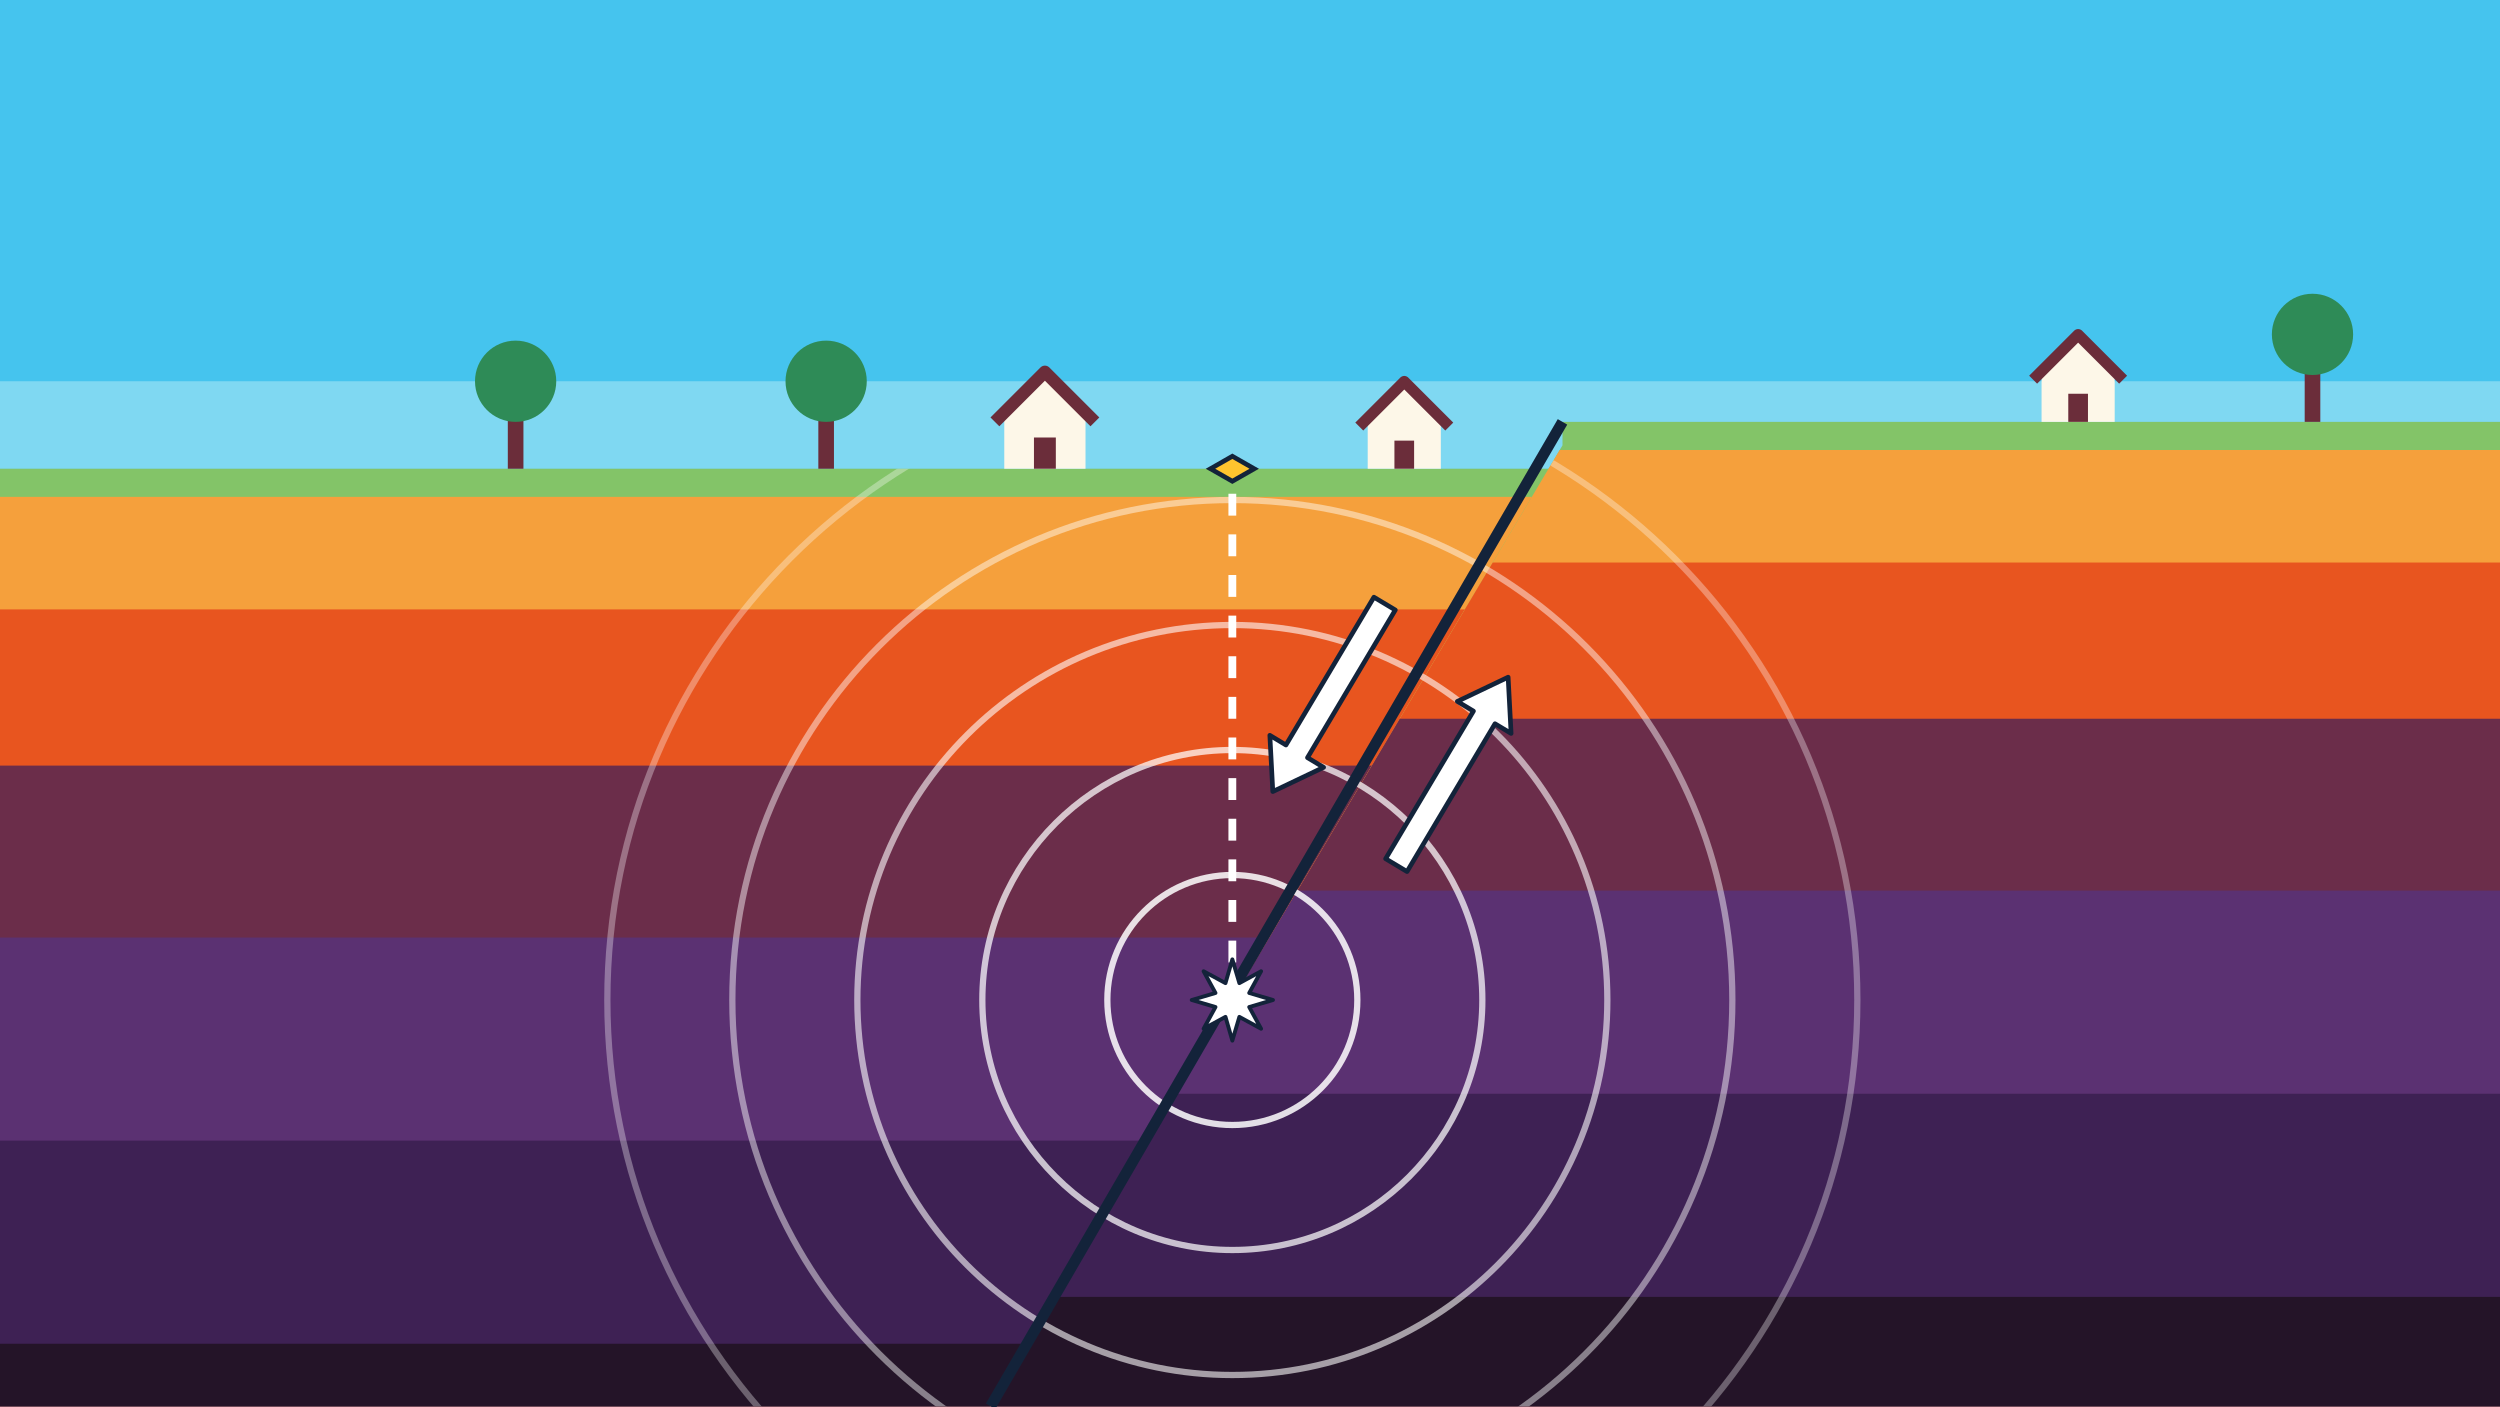
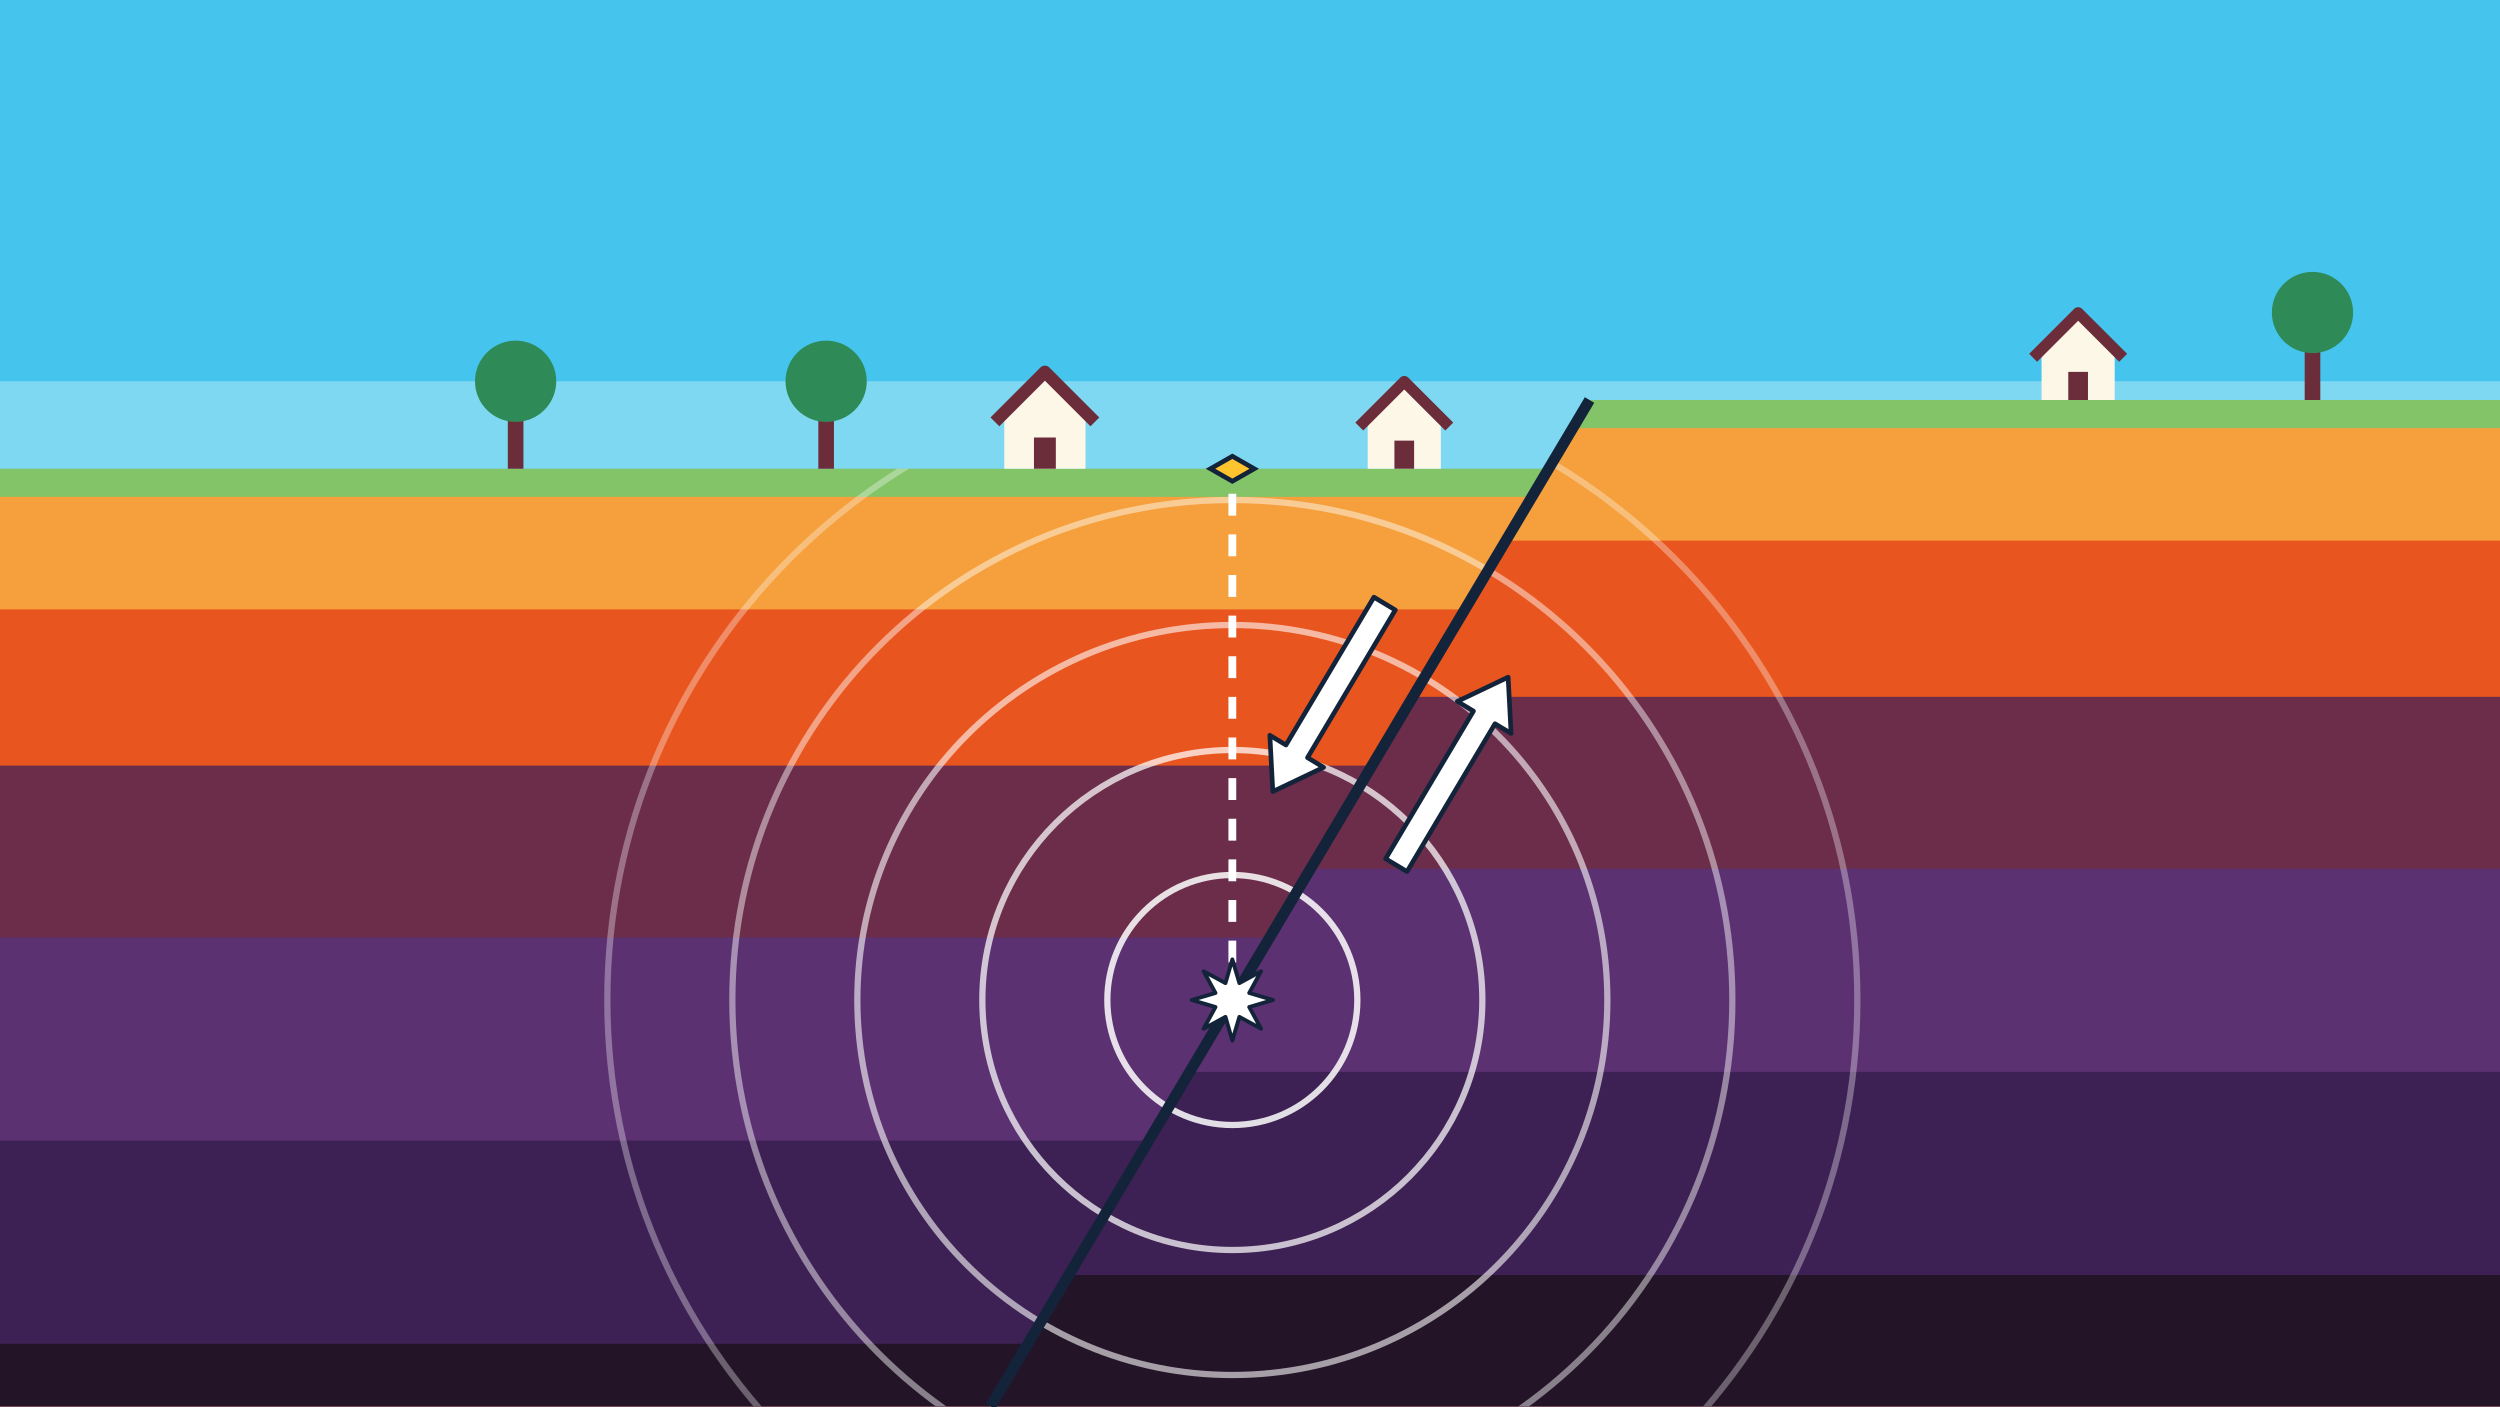
<svg xmlns="http://www.w3.org/2000/svg" viewBox="0 0 1600 900" role="img" aria-labelledby="quake-t quake-d">
  <style>@media (prefers-reduced-motion: reduce){.flow,.draw{stroke-dashoffset:0!important}.rise,.ripple{display:none}}</style>
  <rect width="1600" height="300" fill="#45C4EE" />
  <rect y="244" width="1600" height="56" fill="#7FD8F2" />
  <clipPath id="lb">
-     <path d="M0 300H1000L634 900H0Z" />
+     <path d="M0 300H991.1L634 900H0Z" />
  </clipPath>
  <clipPath id="rb">
-     <path d="M1000 270H1600V900H634L1000 285Z" />
+     <path d="M1017.3 256H1600V900H634Z" />
  </clipPath>
  <clipPath id="gr">
-     <path d="M0 300H1000L634 900H0Z" />
-     <path d="M1000 270H1600V900H634L1000 285Z" />
+     <path d="M0 300H991.1L634 900H0Z" />
+     <path d="M1017.3 256H1600V900H634Z" />
  </clipPath>
  <g clip-path="url(#lb)">
    <rect y="300" width="1600" height="900" fill="#83C468" />
    <rect y="318" width="1600" height="900" fill="#F5A03C" />
    <rect y="390" width="1600" height="900" fill="#E8551F" />
    <rect y="490" width="1600" height="900" fill="#6B2D4A" />
    <rect y="600" width="1600" height="900" fill="#5B3172" />
    <rect y="730" width="1600" height="900" fill="#3E2154" />
    <rect y="860" width="1600" height="900" fill="#241428" />
  </g>
  <g clip-path="url(#rb)">
-     <rect y="270" width="1600" height="900" fill="#83C468" />
-     <rect y="288" width="1600" height="900" fill="#F5A03C" />
-     <rect y="360" width="1600" height="900" fill="#E8551F" />
-     <rect y="460" width="1600" height="900" fill="#6B2D4A" />
-     <rect y="570" width="1600" height="900" fill="#5B3172" />
-     <rect y="700" width="1600" height="900" fill="#3E2154" />
-     <rect y="830" width="1600" height="900" fill="#241428" />
+     <rect y="256" width="1600" height="900" fill="#83C468" />
+     <rect y="274" width="1600" height="900" fill="#F5A03C" />
+     <rect y="346" width="1600" height="900" fill="#E8551F" />
+     <rect y="446" width="1600" height="900" fill="#6B2D4A" />
+     <rect y="556" width="1600" height="900" fill="#5B3172" />
+     <rect y="686" width="1600" height="900" fill="#3E2154" />
+     <rect y="816" width="1600" height="900" fill="#241428" />
  </g>
  <g clip-path="url(#gr)">
    <circle cx="788.7" cy="640" r="80" fill="none" stroke="#FFFFFF" stroke-width="4" opacity="0.85" />
    <circle cx="788.7" cy="640" r="160" fill="none" stroke="#FFFFFF" stroke-width="4" opacity="0.72" />
    <circle cx="788.7" cy="640" r="240" fill="none" stroke="#FFFFFF" stroke-width="4" opacity="0.59" />
    <circle cx="788.7" cy="640" r="320" fill="none" stroke="#FFFFFF" stroke-width="4" opacity="0.46" />
    <circle cx="788.7" cy="640" r="400" fill="none" stroke="#FFFFFF" stroke-width="4" opacity="0.33" />
    <circle class="ripple" cx="788.7" cy="640" r="20" fill="none" stroke="#FFE066" stroke-width="6" opacity="0">
      <animate attributeName="r" values="20;420" dur="7.5s" begin="0s" repeatCount="indefinite" />
      <animate attributeName="opacity" values="1;0" dur="7.5s" begin="0s" repeatCount="indefinite" />
    </circle>
    <circle class="ripple" cx="788.7" cy="640" r="20" fill="none" stroke="#FFE066" stroke-width="6" opacity="0">
      <animate attributeName="r" values="20;420" dur="7.5s" begin="2.5s" repeatCount="indefinite" />
      <animate attributeName="opacity" values="1;0" dur="7.5s" begin="2.5s" repeatCount="indefinite" />
    </circle>
    <circle class="ripple" cx="788.7" cy="640" r="20" fill="none" stroke="#FFE066" stroke-width="6" opacity="0">
      <animate attributeName="r" values="20;420" dur="7.5s" begin="5s" repeatCount="indefinite" />
      <animate attributeName="opacity" values="1;0" dur="7.5s" begin="5s" repeatCount="indefinite" />
    </circle>
  </g>
-   <path d="M1000 270L634 900" stroke="#13233A" stroke-width="7" />
+   <path d="M1017.3 256L634 900" stroke="#13233A" stroke-width="7" />
  <path d="M788.7 616V302" stroke="#FFFFFF" stroke-width="5" stroke-dasharray="14 12" />
  <path d="M814.7 640.0L799.5 644.5L807.1 658.4L793.2 650.8L788.7 666.0L784.3 650.8L770.3 658.4L777.9 644.5L762.7 640.0L777.9 635.5L770.3 621.6L784.3 629.2L788.7 614.0L793.2 629.2L807.1 621.6L799.5 635.5Z" fill="#FFFFFF" stroke="#13233A" stroke-width="2.5" stroke-linejoin="round" />
  <path d="M788.7 292L802.7 300L788.7 308L774.7 300Z" fill="#FFC42E" stroke="#13233A" stroke-width="3" />
  <path d="M642.732 300V266L668.732 242L694.732 266V300Z" fill="#FDF7E8" />
  <path d="M636.732 270L668.732 238L700.732 270" fill="none" stroke="#6B2D3A" stroke-width="8" stroke-linejoin="round" />
  <rect x="661.732" y="280" width="14" height="20" fill="#6B2D3A" />
  <path d="M875.332 300V269.4L898.732 247.8L922.132 269.4V300Z" fill="#FDF7E8" />
  <path d="M869.932 273L898.732 244.2L927.532 273" fill="none" stroke="#6B2D3A" stroke-width="7.2" stroke-linejoin="round" />
  <rect x="892.432" y="282" width="12.6" height="18" fill="#6B2D3A" />
  <rect x="523.732" y="260" width="10" height="40" fill="#6B2D3A" />
  <circle cx="528.732" cy="244" r="26" fill="#2E8B57" />
-   <path d="M1306.6 270V239.4L1330 217.8L1353.4 239.4V270Z" fill="#FDF7E8" />
-   <path d="M1301.2 243L1330 214.2L1358.8 243" fill="none" stroke="#6B2D3A" stroke-width="7.2" stroke-linejoin="round" />
-   <rect x="1323.7" y="252" width="12.6" height="18" fill="#6B2D3A" />
-   <rect x="1475" y="230" width="10" height="40" fill="#6B2D3A" />
-   <circle cx="1480" cy="214" r="26" fill="#2E8B57" />
+   <path d="M1306.6 256V225.4L1330 203.8L1353.4 225.4V256Z" fill="#FDF7E8" />
+   <path d="M1301.2 229L1330 200.2L1358.8 229" fill="none" stroke="#6B2D3A" stroke-width="7.2" stroke-linejoin="round" />
+   <rect x="1323.7" y="238" width="12.6" height="18" fill="#6B2D3A" />
+   <rect x="1475" y="216" width="10" height="40" fill="#6B2D3A" />
+   <circle cx="1480" cy="200" r="26" fill="#2E8B57" />
  <rect x="325" y="260" width="10" height="40" fill="#6B2D3A" />
  <circle cx="330" cy="244" r="26" fill="#2E8B57" />
  <path d="M879.3 382.2L823 476.8L812.7 470.6L814.6 506.6L847.1 491.1L836.8 484.9L893 390.4Z" fill="#FFFFFF" stroke="#13233A" stroke-width="3" stroke-linejoin="round" />
  <path d="M900.5 557.8L956.8 463.2L967.1 469.4L965.2 433.4L932.7 448.9L943 455.1L886.8 549.6Z" fill="#FFFFFF" stroke="#13233A" stroke-width="3" stroke-linejoin="round" />
  <g font-family="Lexend, Nunito, sans-serif" font-weight="600" fill="#13233A" text-anchor="middle">
    <g class="lab" opacity="0">
      <animate attributeName="opacity" from="0" to="1" begin="0.6s" dur="0.6s" fill="freeze" />
      <path d="M1260 110L973.2 330" stroke="#FFFFFF" stroke-width="7" stroke-linecap="round" fill="none" />
      <path d="M1260 110L973.2 330" stroke="#13233A" stroke-width="2.5" fill="none" />
      <circle cx="973.2" cy="330" r="6" fill="#13233A" stroke="#FFFFFF" stroke-width="2.5" />
      <rect x="1102.5" y="74" width="315" height="72" rx="22" fill="#FFFFFF" />
      <text x="1260" y="104" font-size="24">FAULT LINE</text>
      <text x="1260" y="132" font-size="19">a crack where rocks move</text>
    </g>
    <g class="lab" opacity="0">
      <animate attributeName="opacity" from="0" to="1" begin="1.2s" dur="0.6s" fill="freeze" />
      <path d="M1290 420L949.4 493.5" stroke="#FFFFFF" stroke-width="7" stroke-linecap="round" fill="none" />
      <path d="M1290 420L949.4 493.5" stroke="#13233A" stroke-width="2.5" fill="none" />
      <circle cx="949.4" cy="493.5" r="6" fill="#13233A" stroke="#FFFFFF" stroke-width="2.5" />
      <rect x="1087" y="384" width="406" height="72" rx="22" fill="#FFFFFF" />
      <text x="1290" y="414" font-size="24">Rocks move along the fault</text>
      <text x="1290" y="442" font-size="19">stress builds until they slip</text>
    </g>
    <g class="lab" opacity="0">
      <animate attributeName="opacity" from="0" to="1" begin="1.8s" dur="0.6s" fill="freeze" />
      <path d="M330 650L760.7 640" stroke="#FFFFFF" stroke-width="7" stroke-linecap="round" fill="none" />
      <path d="M330 650L760.7 640" stroke="#13233A" stroke-width="2.5" fill="none" />
      <circle cx="760.7" cy="640" r="6" fill="#13233A" stroke="#FFFFFF" stroke-width="2.5" />
      <rect x="101" y="614" width="458" height="72" rx="22" fill="#FFFFFF" />
      <text x="330" y="644" font-size="24">FOCUS (HYPOCENTRE)</text>
      <text x="330" y="672" font-size="19">where the rocks snap: the quake starts</text>
    </g>
    <g class="lab" opacity="0">
      <animate attributeName="opacity" from="0" to="1" begin="2.4s" dur="0.6s" fill="freeze" />
      <path d="M520 110L772.7 300" stroke="#FFFFFF" stroke-width="7" stroke-linecap="round" fill="none" />
      <path d="M520 110L772.7 300" stroke="#13233A" stroke-width="2.5" fill="none" />
      <circle cx="772.7" cy="300" r="6" fill="#13233A" stroke="#FFFFFF" stroke-width="2.5" />
      <rect x="288" y="74" width="464" height="72" rx="22" fill="#FFFFFF" />
      <text x="520" y="104" font-size="24">EPICENTRE</text>
      <text x="520" y="132" font-size="19">on the surface, directly above the focus</text>
    </g>
    <g class="lab" opacity="0">
      <animate attributeName="opacity" from="0" to="1" begin="3s" dur="0.6s" fill="freeze" />
      <path d="M1270 640L1089.3 749.7" stroke="#FFFFFF" stroke-width="7" stroke-linecap="round" fill="none" />
      <path d="M1270 640L1089.3 749.7" stroke="#13233A" stroke-width="2.5" fill="none" />
      <circle cx="1089.3" cy="749.7" r="6" fill="#13233A" stroke="#FFFFFF" stroke-width="2.5" />
      <rect x="1107.5" y="604" width="325" height="72" rx="22" fill="#FFFFFF" />
      <text x="1270" y="634" font-size="24">SEISMIC WAVES</text>
      <text x="1270" y="662" font-size="19">spread out in all directions</text>
    </g>
    <g class="lab" opacity="0">
      <animate attributeName="opacity" from="0" to="1" begin="3.6s" dur="0.6s" fill="freeze" />
      <path d="M300 430L668.7 318" stroke="#FFFFFF" stroke-width="7" stroke-linecap="round" fill="none" />
      <path d="M300 430L668.7 318" stroke="#13233A" stroke-width="2.5" fill="none" />
      <circle cx="668.7" cy="318" r="6" fill="#13233A" stroke="#FFFFFF" stroke-width="2.5" />
      <rect x="142.5" y="394" width="315" height="72" rx="22" fill="#FFFFFF" />
      <text x="300" y="424" font-size="24">Shaking is strongest</text>
      <text x="300" y="452" font-size="19">near the epicentre</text>
    </g>
  </g>
</svg>
